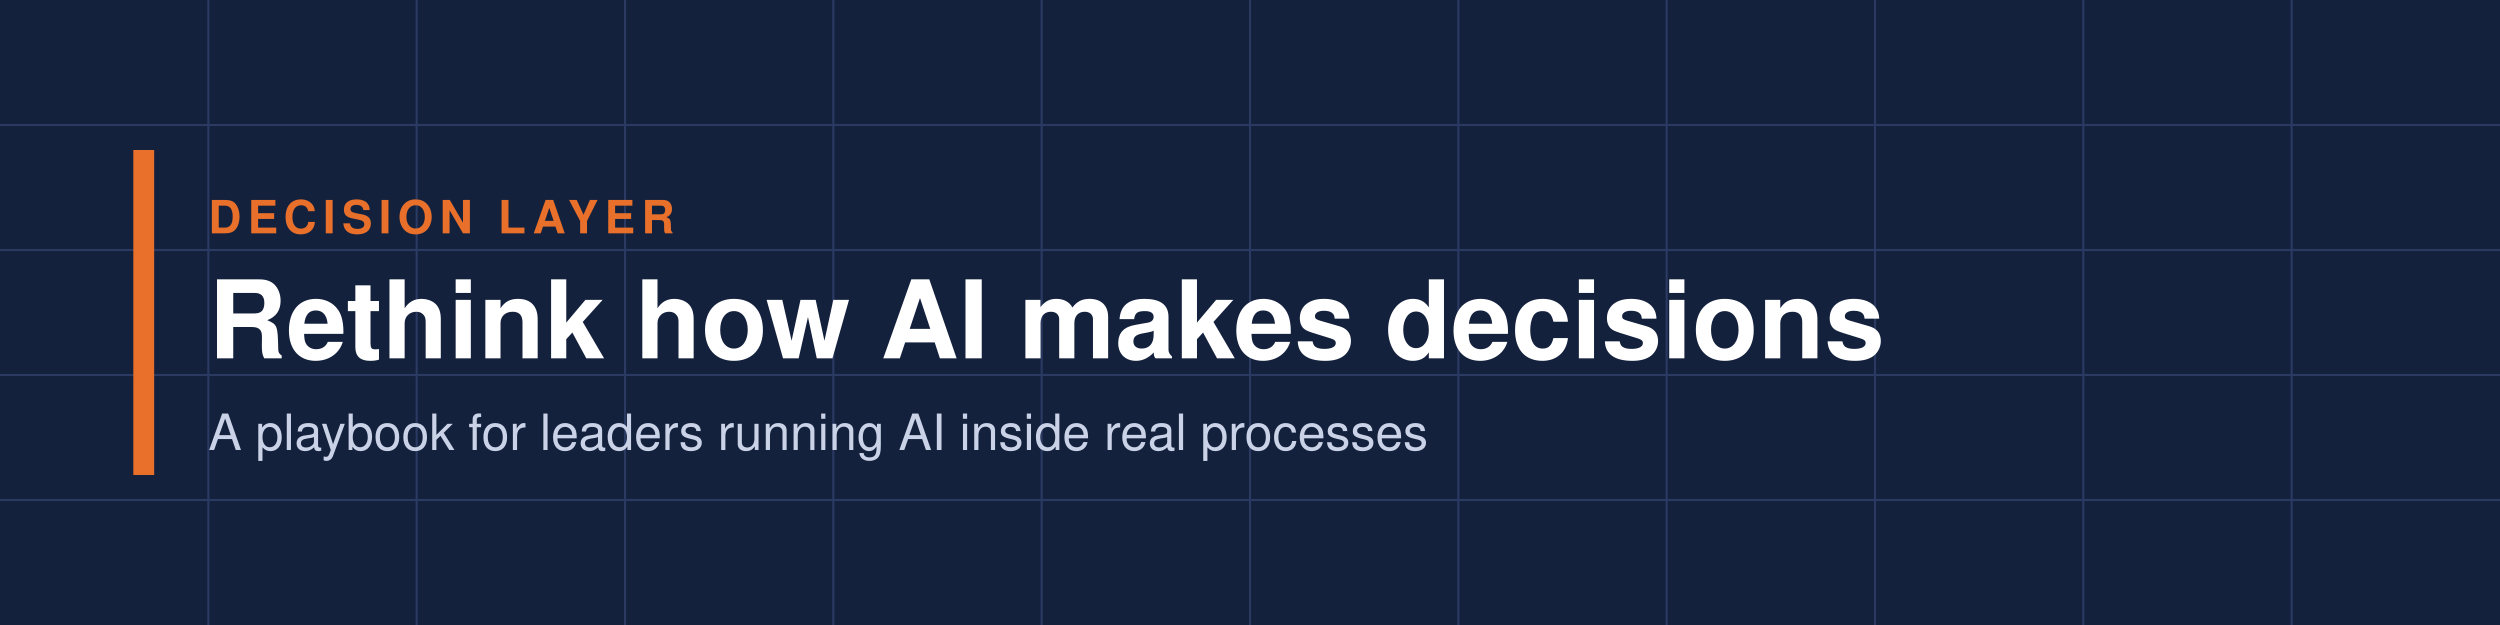
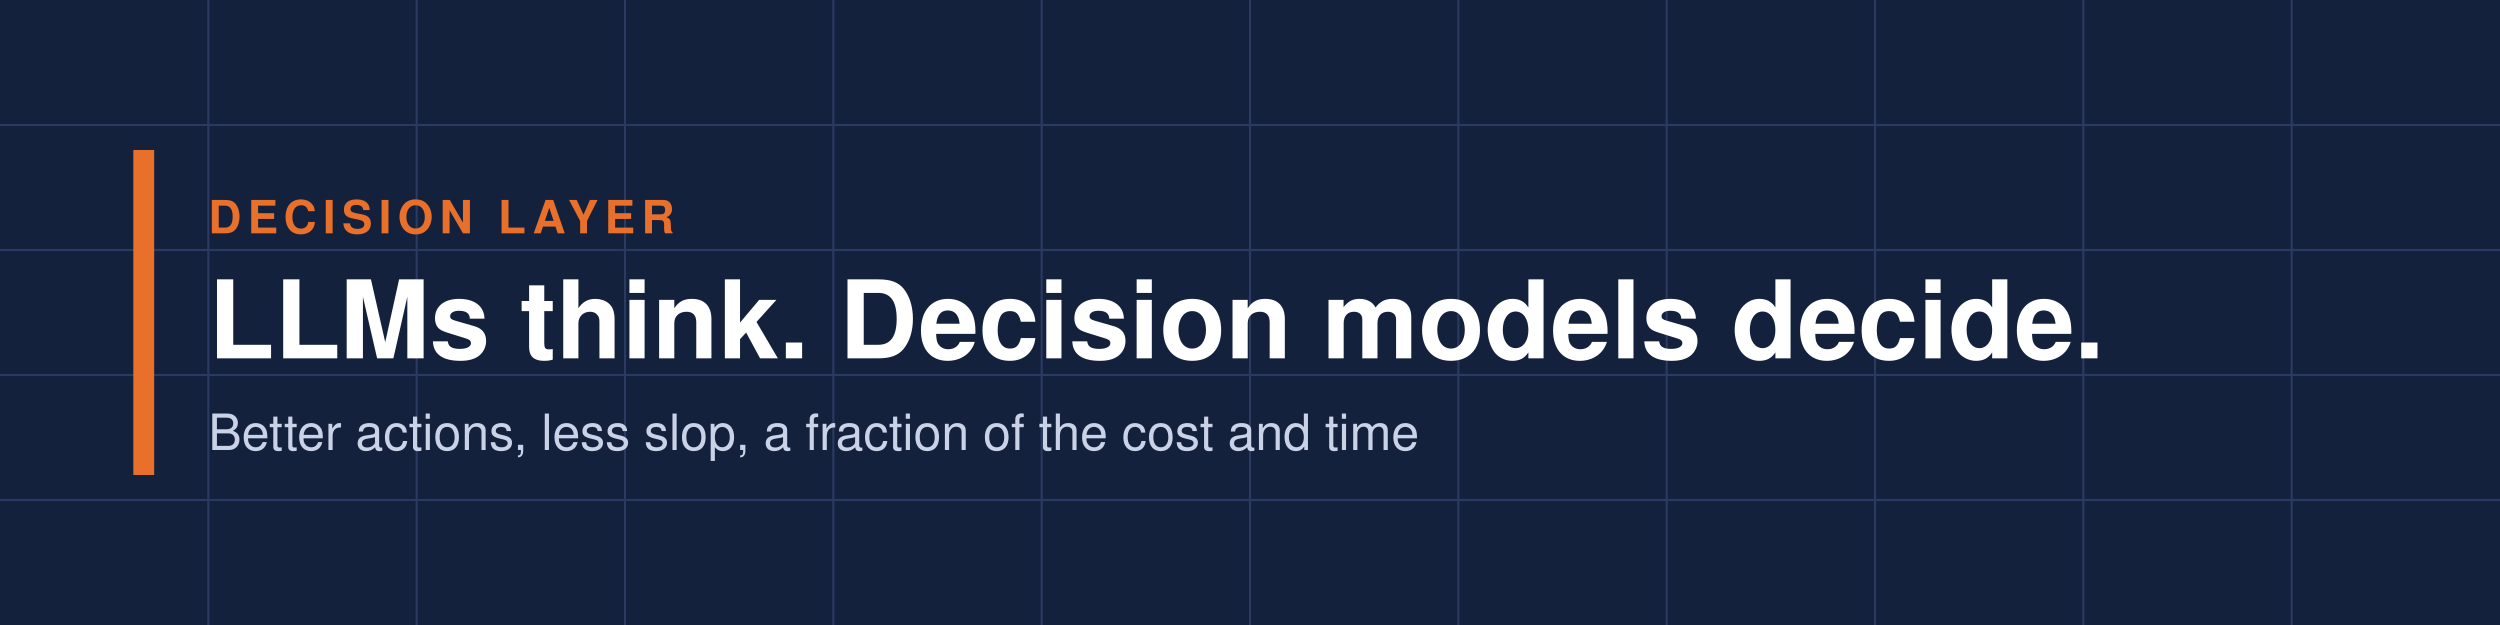
- <svg xmlns="http://www.w3.org/2000/svg" width="1200" height="300" viewBox="0 0 1200 300" role="img" aria-label="Decision Layer: rethink how AI makes decisions">
+ <svg xmlns="http://www.w3.org/2000/svg" width="1200" height="300" viewBox="0 0 1200 300" role="img" aria-label="Decision Layer: LLMs think, decision models decide">
  <rect width="1200" height="300" fill="#14213d" />
  <g stroke="#2a3a63" stroke-width="1">
    <path d="M0 60H1200M0 120H1200M0 180H1200M0 240H1200" />
    <path d="M100 0V300M200 0V300M300 0V300M400 0V300M500 0V300M600 0V300M700 0V300M800 0V300M900 0V300M1000 0V300M1100 0V300" />
  </g>
  <rect x="64" y="72" width="10" height="156" fill="#e8702a" />
  <text x="100" y="112" fill="#e8702a" font-family="Helvetica, Arial, sans-serif" font-size="22" font-weight="700" letter-spacing="3">DECISION LAYER</text>
-   <text x="100" y="172" fill="#ffffff" font-family="Helvetica, Arial, sans-serif" font-size="52" font-weight="800">Rethink how AI makes decisions</text>
-   <text x="100" y="216" fill="#c9d2e6" font-family="Helvetica, Arial, sans-serif" font-size="24">A playbook for leaders running AI inside real processes</text>
+   <text x="100" y="172" fill="#ffffff" font-family="Helvetica, Arial, sans-serif" font-size="52" font-weight="800">LLMs think. Decision models decide.</text>
+   <text x="100" y="216" fill="#c9d2e6" font-family="Helvetica, Arial, sans-serif" font-size="24">Better actions, less slop, a fraction of the cost and time</text>
</svg>
